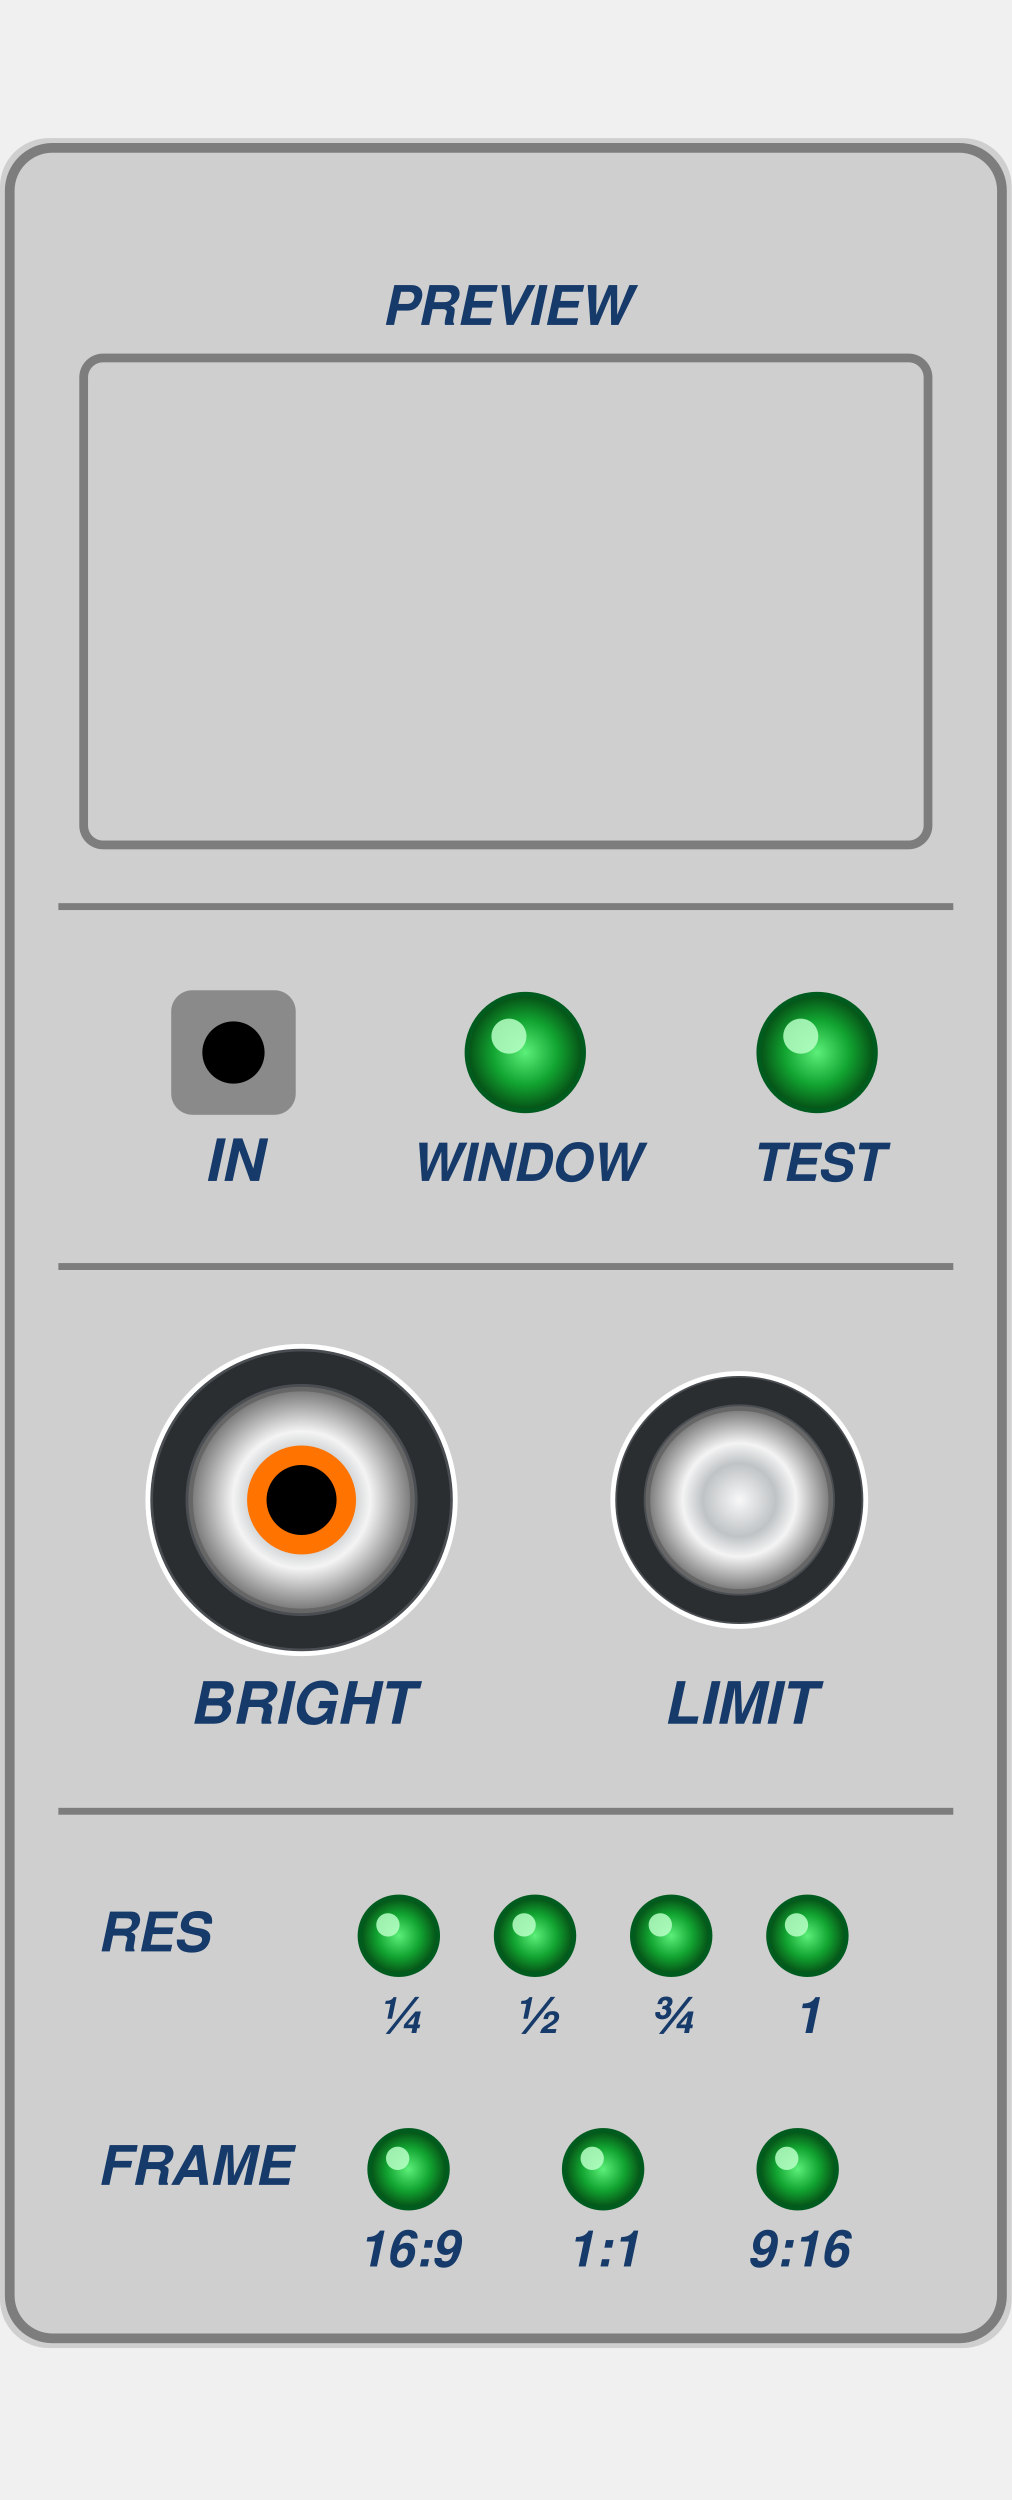
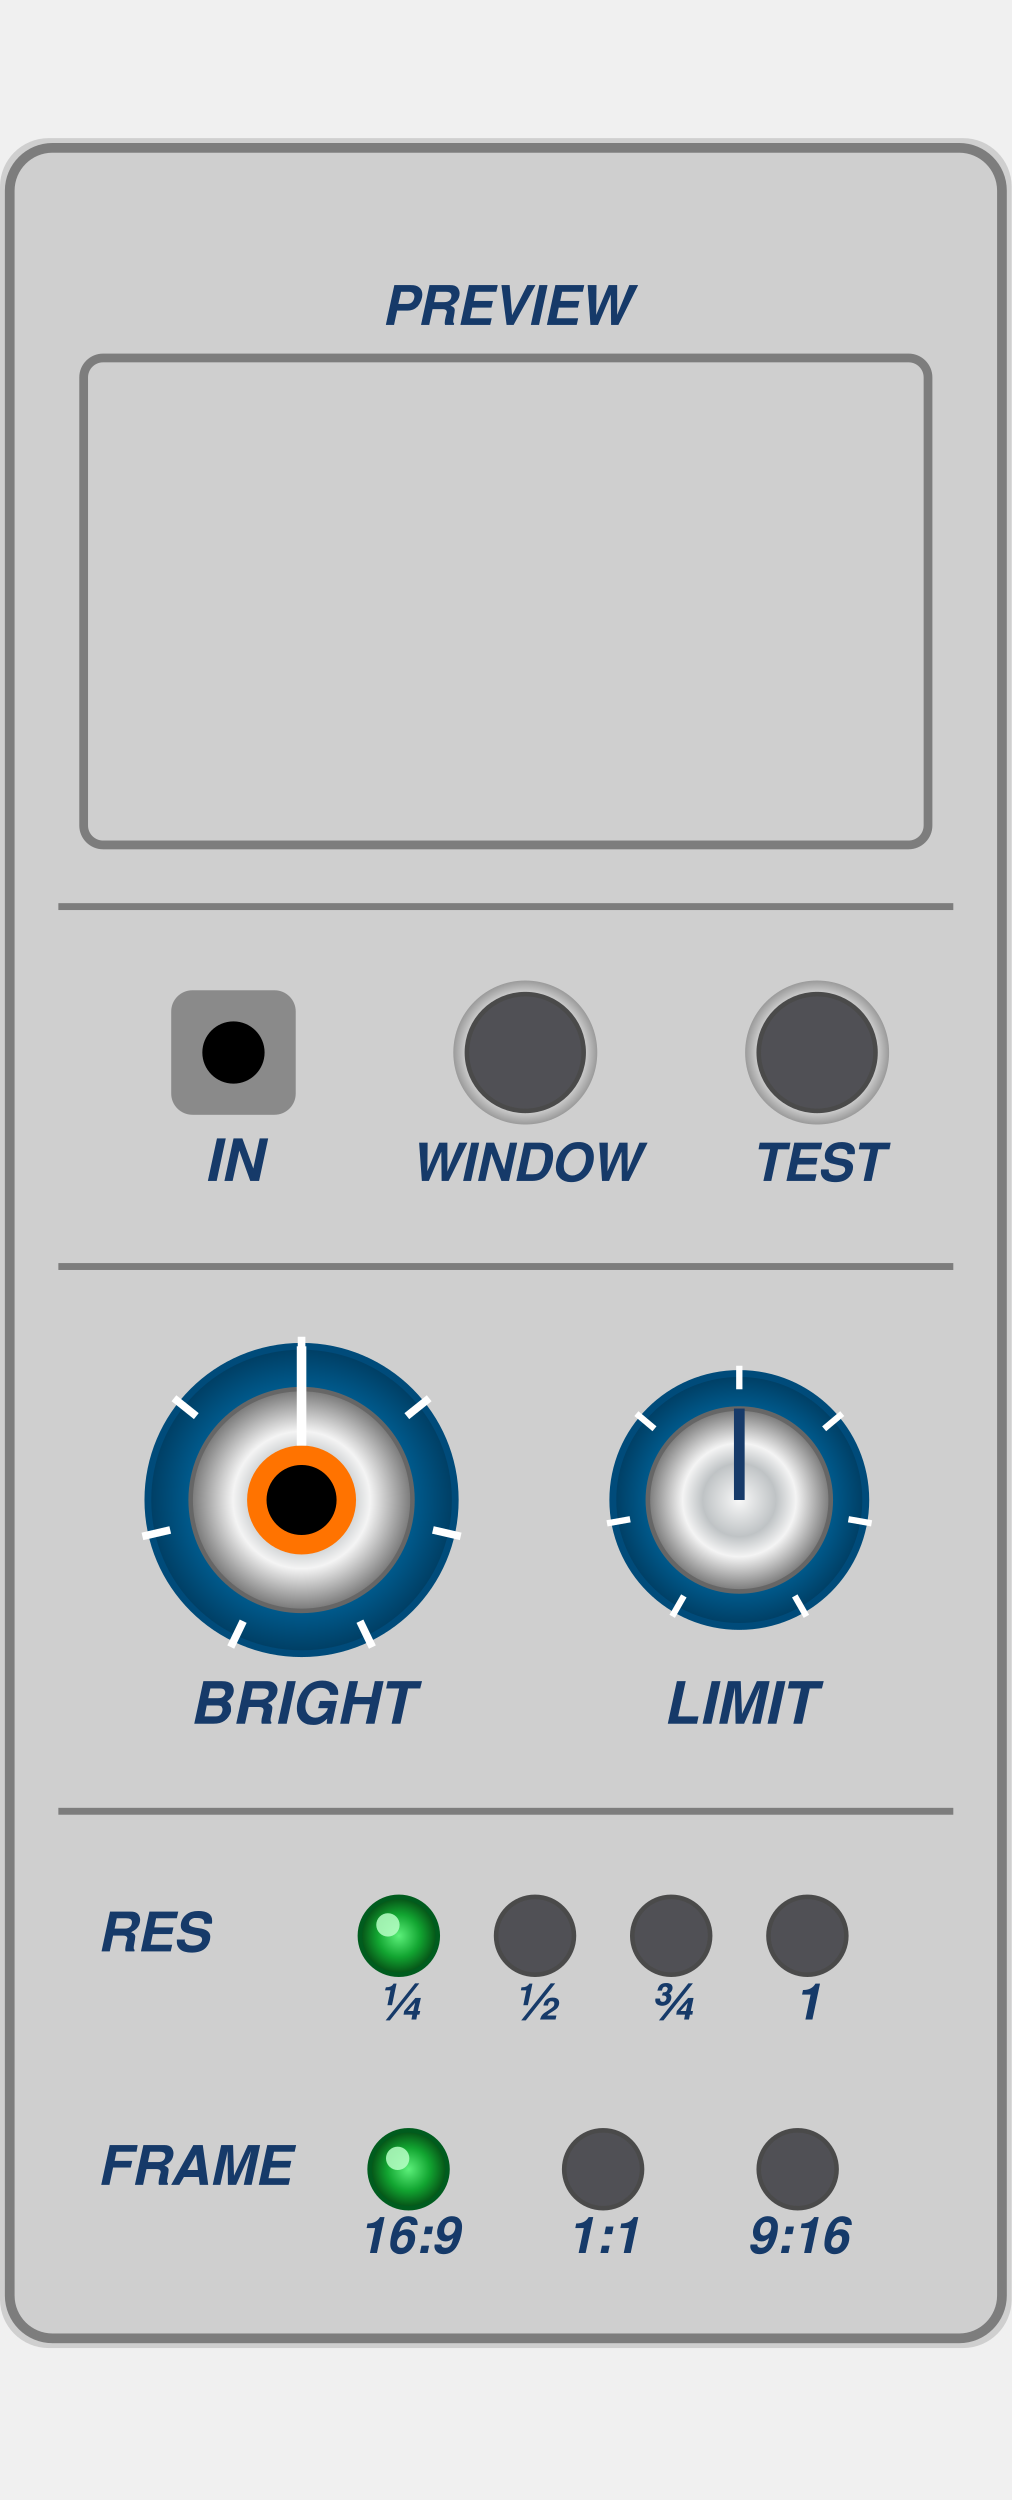
<svg xmlns="http://www.w3.org/2000/svg" width="52mm" height="128.5mm" viewBox="3.9 0 52 128.5" font-family="Arial Narrow, Helvetica, Arial, sans-serif">
  <defs>
+     <linearGradient id="metalStripV" x1="0" y1="0" x2="1" y2="0">
+       <stop offset="0" stop-color="#f8f8f8" />
+       <stop offset="0.45" stop-color="#d8dbdd" />
+       <stop offset="0.7" stop-color="#f4f4f4" />
+       <stop offset="1" stop-color="#9a9a9a" />
+     </linearGradient>
+     <linearGradient id="metalStripH" x1="0" y1="0" x2="0" y2="1">
+       <stop offset="0" stop-color="#f8f8f8" />
+       <stop offset="0.45" stop-color="#d8dbdd" />
+       <stop offset="0.7" stop-color="#f4f4f4" />
+       <stop offset="1" stop-color="#9a9a9a" />
+     </linearGradient>
+     <radialGradient id="metalDisc">
+       <stop offset="0" stop-color="#f8f8f8" />
+       <stop offset="0.45" stop-color="#d8dbdd" />
+       <stop offset="0.7" stop-color="#f4f4f4" />
+       <stop offset="1" stop-color="#9a9a9a" />
+     </radialGradient>
    <radialGradient id="blueRing">
      <stop offset="0" stop-color="#1688cc" />
      <stop offset="0.55" stop-color="#006da8" />
      <stop offset="1" stop-color="#003d62" />
    </radialGradient>
    <radialGradient id="blueDial">
      <stop offset="0" stop-color="#1d79b7" />
      <stop offset="0.6" stop-color="#00639a" />
      <stop offset="1" stop-color="#00456e" />
    </radialGradient>
    <radialGradient id="knobCap">
      <stop offset="0" stop-color="#f8f8f8" />
      <stop offset="0.4" stop-color="#bfc3c5" />
      <stop offset="0.62" stop-color="#f4f4f4" />
      <stop offset="1" stop-color="#777777" />
    </radialGradient>
    <radialGradient id="redLed">
      <stop offset="0" stop-color="#ff4a4a" />
      <stop offset="0.55" stop-color="#d00000" />
      <stop offset="1" stop-color="#650000" />
    </radialGradient>
    <radialGradient id="greenLed">
      <stop offset="0" stop-color="#5cf07a" />
      <stop offset="0.55" stop-color="#12a531" />
      <stop offset="1" stop-color="#054d15" />
    </radialGradient>
    <radialGradient id="orangeLed">
      <stop offset="0" stop-color="#ffbf5c" />
      <stop offset="0.55" stop-color="#ef7d00" />
      <stop offset="1" stop-color="#7a3a00" />
    </radialGradient>
  </defs>
  <g transform="translate(3.9 7.0994)">
    <rect x="0" y="0" width="52" height="113.591" rx="2.5" fill="#cfcfcf" />
    <rect x="0.5" y="0.5" width="51" height="112.591" rx="2.2" fill="none" stroke="#7d7d7d" stroke-width="0.5" />
    <text x="26" y="9.6" font-size="2.806" font-weight="700" font-style="italic" fill="#163a69" text-anchor="middle" font-family="Arial Narrow, Helvetica, Arial, sans-serif">PREVIEW</text>
    <rect x="4.3" y="11.3" width="43.4" height="25.03" rx="1" fill="none" stroke="#7d7d7d" stroke-width="0.45" />
    <line x1="3" y1="39.5" x2="49" y2="39.5" stroke="#7d7d7d" stroke-width="0.355" />
    <g data-wcoast-port="imageIn" data-wcoast-cx="12" data-wcoast-cy="47">
      <rect x="8.80" y="43.80" width="6.40" height="6.40" rx="1.09" fill="#8a8a8a" data-wcoast-role="jackbody" />
      <circle cx="12" cy="47" r="1.6" fill="#000000" data-wcoast-role="jackhole" />
    </g>
    <text x="12" y="53.6" font-size="3.006" font-weight="700" font-style="italic" fill="#163a69" text-anchor="middle" font-family="Arial Narrow, Helvetica, Arial, sans-serif">IN</text>
    <g data-wcoast-param="window">
-       <circle cx="27" cy="47" r="3" fill="url(#greenLed)" stroke="#005c1e" stroke-width="0.237" data-wcoast-role="step-indicator" data-wcoast-step="on" data-wcoast-led="green" />
-       <circle cx="26.16" cy="46.16" r="0.90" fill="#b7ffc6" opacity="0.85" data-wcoast-role="led-gloss" pointer-events="none" />
+       <circle cx="27" cy="47" r="3.70" fill="url(#metalDisc)" pointer-events="none" data-wcoast-role="button-metal" />
+       <circle cx="27" cy="47" r="3" fill="#505055" stroke="#4a4a4a" stroke-width="0.237" data-wcoast-role="step-indicator" data-wcoast-step="on" data-wcoast-led="green" />
+       <circle cx="26.16" cy="46.16" r="0.90" fill="#b7ffc6" opacity="0" data-wcoast-role="led-gloss" pointer-events="none" />
    </g>
    <text x="27" y="53.6" font-size="2.706" font-weight="700" font-style="italic" fill="#163a69" text-anchor="middle" font-family="Arial Narrow, Helvetica, Arial, sans-serif">WINDOW</text>
    <g data-wcoast-param="test">
-       <circle cx="42" cy="47" r="3" fill="url(#greenLed)" stroke="#005c1e" stroke-width="0.237" data-wcoast-role="step-indicator" data-wcoast-step="on" data-wcoast-led="green" />
-       <circle cx="41.16" cy="46.16" r="0.90" fill="#b7ffc6" opacity="0.85" data-wcoast-role="led-gloss" pointer-events="none" />
+       <circle cx="42" cy="47" r="3.70" fill="url(#metalDisc)" pointer-events="none" data-wcoast-role="button-metal" />
+       <circle cx="42" cy="47" r="3" fill="#505055" stroke="#4a4a4a" stroke-width="0.237" data-wcoast-role="step-indicator" data-wcoast-step="on" data-wcoast-led="green" />
+       <circle cx="41.16" cy="46.16" r="0.90" fill="#b7ffc6" opacity="0" data-wcoast-role="led-gloss" pointer-events="none" />
    </g>
    <text x="42" y="53.6" font-size="2.706" font-weight="700" font-style="italic" fill="#163a69" text-anchor="middle" font-family="Arial Narrow, Helvetica, Arial, sans-serif">TEST</text>
    <line x1="3" y1="58" x2="49" y2="58" stroke="#7d7d7d" stroke-width="0.355" />
-     <g data-wcoast-param="bright" data-wcoast-cx="15.5" data-wcoast-cy="70" data-wcoast-angle-min="-150" data-wcoast-angle-max="150" data-wcoast-port="brightCv" data-wcoast-depth="brightDepth">
-       <circle cx="15.5" cy="70" r="7.9" fill="#4a4e52" stroke="#ffffff" stroke-width="0.25" data-wcoast-role="rim" />
-       <circle cx="15.5" cy="70" r="6.8" fill="none" stroke="#2b2e31" stroke-width="1.672" data-wcoast-role="gauge-track" />
+     <g data-wcoast-param="bright" data-wcoast-cx="15.5" data-wcoast-cy="70" data-wcoast-angle-min="-150" data-wcoast-angle-max="150" data-wcoast-port="brightCv">
+       <circle cx="15.5" cy="70" r="7.9" fill="url(#blueRing)" stroke="#004b7a" stroke-width="0.348" />
      <circle cx="15.5" cy="70" r="5.7" fill="url(#knobCap)" stroke="#666666" stroke-width="0.232" />
      <circle cx="15.5" cy="70" r="2.8" fill="#ff7300" />
      <circle cx="15.5" cy="70" r="1.8" fill="#000000" data-wcoast-role="jackhole" />
-       <g data-wcoast-role="indicator" data-wcoast-cap="5.7">
-     </g>
+       <g data-wcoast-role="indicator">
+         <line x1="15.50" y1="61.61" x2="15.50" y2="63.08" stroke="#ffffff" stroke-width="0.393" />
+         <line x1="22.06" y1="64.77" x2="20.91" y2="65.69" stroke="#ffffff" stroke-width="0.393" />
+         <line x1="23.68" y1="71.87" x2="22.25" y2="71.54" stroke="#ffffff" stroke-width="0.393" />
+         <line x1="19.14" y1="77.56" x2="18.50" y2="76.23" stroke="#ffffff" stroke-width="0.393" />
+         <line x1="11.86" y1="77.56" x2="12.50" y2="76.23" stroke="#ffffff" stroke-width="0.393" />
+         <line x1="7.32" y1="71.87" x2="8.75" y2="71.54" stroke="#ffffff" stroke-width="0.393" />
+         <line x1="8.94" y1="64.77" x2="10.09" y2="65.69" stroke="#ffffff" stroke-width="0.393" />
+         <line x1="15.5" y1="67.20" x2="15.5" y2="62.10" stroke="#ffffff" stroke-width="0.491" />
+       </g>
    </g>
    <text x="15.5" y="81.5" font-size="3.006" font-weight="700" font-style="italic" fill="#163a69" text-anchor="middle" font-family="Arial Narrow, Helvetica, Arial, sans-serif">BRIGHT</text>
    <g data-wcoast-param="limit" data-wcoast-cx="38" data-wcoast-cy="70" data-wcoast-angle-min="-150" data-wcoast-angle-max="150">
-       <circle cx="38" cy="70" r="6.5" fill="#4a4e52" stroke="#ffffff" stroke-width="0.25" data-wcoast-role="rim" />
-       <circle cx="38" cy="70" r="5.6" fill="none" stroke="#2b2e31" stroke-width="1.368" data-wcoast-role="gauge-track" />
+       <circle cx="38" cy="70" r="6.5" fill="url(#blueRing)" stroke="#004b7a" stroke-width="0.355" />
      <circle cx="38" cy="70" r="4.7" fill="url(#knobCap)" stroke="#666666" stroke-width="0.237" />
-       <g data-wcoast-role="indicator" data-wcoast-cap="4.7">
-     </g>
+       <g data-wcoast-role="indicator">
+         <line x1="35.15" y1="74.93" x2="34.55" y2="75.98" stroke="#ffffff" stroke-width="0.323" />
+         <line x1="32.39" y1="70.99" x2="31.20" y2="71.20" stroke="#ffffff" stroke-width="0.323" />
+         <line x1="33.64" y1="66.34" x2="32.71" y2="65.56" stroke="#ffffff" stroke-width="0.323" />
+         <line x1="38.00" y1="64.31" x2="38.00" y2="63.10" stroke="#ffffff" stroke-width="0.323" />
+         <line x1="42.36" y1="66.34" x2="43.29" y2="65.56" stroke="#ffffff" stroke-width="0.323" />
+         <line x1="43.61" y1="70.99" x2="44.80" y2="71.20" stroke="#ffffff" stroke-width="0.323" />
+         <line x1="40.85" y1="74.93" x2="41.45" y2="75.98" stroke="#ffffff" stroke-width="0.323" />
+         <line x1="38" y1="70" x2="38" y2="65.30" stroke="#163a69" stroke-width="0.55" />
+       </g>
    </g>
    <text x="38" y="81.5" font-size="3.006" font-weight="700" font-style="italic" fill="#163a69" text-anchor="middle" font-family="Arial Narrow, Helvetica, Arial, sans-serif">LIMIT</text>
    <line x1="3" y1="86" x2="49" y2="86" stroke="#7d7d7d" stroke-width="0.355" />
    <text x="5" y="93.2" font-size="2.806" font-weight="700" font-style="italic" fill="#163a69" text-anchor="start" font-family="Arial Narrow, Helvetica, Arial, sans-serif">RES</text>
    <g data-wcoast-param="res">
      <circle cx="20.5" cy="92.4" r="2" fill="url(#greenLed)" stroke="#005c1e" stroke-width="0.237" data-wcoast-role="step-indicator" data-wcoast-step="qtr" data-wcoast-led="green" />
      <circle cx="19.94" cy="91.84" r="0.60" fill="#b7ffc6" opacity="0.85" data-wcoast-role="led-gloss" pointer-events="none" />
-       <text x="20.5" y="97.4" font-size="2.606" font-weight="700" font-style="italic" fill="#163a69" text-anchor="middle" font-family="Arial Narrow, Helvetica, Arial, sans-serif">¼</text>
-       <circle cx="27.5" cy="92.4" r="2" fill="url(#greenLed)" stroke="#005c1e" stroke-width="0.237" data-wcoast-role="step-indicator" data-wcoast-step="half" data-wcoast-led="green" />
-       <circle cx="26.94" cy="91.84" r="0.60" fill="#b7ffc6" opacity="0.85" data-wcoast-role="led-gloss" pointer-events="none" />
-       <text x="27.5" y="97.4" font-size="2.606" font-weight="700" font-style="italic" fill="#163a69" text-anchor="middle" font-family="Arial Narrow, Helvetica, Arial, sans-serif">½</text>
-       <circle cx="34.5" cy="92.4" r="2" fill="url(#greenLed)" stroke="#005c1e" stroke-width="0.237" data-wcoast-role="step-indicator" data-wcoast-step="threeQ" data-wcoast-led="green" />
-       <circle cx="33.94" cy="91.84" r="0.60" fill="#b7ffc6" opacity="0.85" data-wcoast-role="led-gloss" pointer-events="none" />
-       <text x="34.5" y="97.4" font-size="2.606" font-weight="700" font-style="italic" fill="#163a69" text-anchor="middle" font-family="Arial Narrow, Helvetica, Arial, sans-serif">¾</text>
-       <circle cx="41.5" cy="92.4" r="2" fill="url(#greenLed)" stroke="#005c1e" stroke-width="0.237" data-wcoast-role="step-indicator" data-wcoast-step="full" data-wcoast-led="green" />
-       <circle cx="40.94" cy="91.84" r="0.60" fill="#b7ffc6" opacity="0.85" data-wcoast-role="led-gloss" pointer-events="none" />
-       <text x="41.5" y="97.4" font-size="2.606" font-weight="700" font-style="italic" fill="#163a69" text-anchor="middle" font-family="Arial Narrow, Helvetica, Arial, sans-serif">1</text>
+       <text x="20.5" y="96.7" font-size="2.606" font-weight="700" font-style="italic" fill="#163a69" text-anchor="middle" font-family="Arial Narrow, Helvetica, Arial, sans-serif">¼</text>
+       <circle cx="27.5" cy="92.4" r="2" fill="#505055" stroke="#4a4a4a" stroke-width="0.237" data-wcoast-role="step-indicator" data-wcoast-step="half" data-wcoast-led="green" />
+       <circle cx="26.94" cy="91.84" r="0.60" fill="#b7ffc6" opacity="0" data-wcoast-role="led-gloss" pointer-events="none" />
+       <text x="27.5" y="96.7" font-size="2.606" font-weight="700" font-style="italic" fill="#163a69" text-anchor="middle" font-family="Arial Narrow, Helvetica, Arial, sans-serif">½</text>
+       <circle cx="34.5" cy="92.4" r="2" fill="#505055" stroke="#4a4a4a" stroke-width="0.237" data-wcoast-role="step-indicator" data-wcoast-step="threeQ" data-wcoast-led="green" />
+       <circle cx="33.94" cy="91.84" r="0.60" fill="#b7ffc6" opacity="0" data-wcoast-role="led-gloss" pointer-events="none" />
+       <text x="34.5" y="96.7" font-size="2.606" font-weight="700" font-style="italic" fill="#163a69" text-anchor="middle" font-family="Arial Narrow, Helvetica, Arial, sans-serif">¾</text>
+       <circle cx="41.5" cy="92.4" r="2" fill="#505055" stroke="#4a4a4a" stroke-width="0.237" data-wcoast-role="step-indicator" data-wcoast-step="full" data-wcoast-led="green" />
+       <circle cx="40.94" cy="91.84" r="0.60" fill="#b7ffc6" opacity="0" data-wcoast-role="led-gloss" pointer-events="none" />
+       <text x="41.5" y="96.7" font-size="2.606" font-weight="700" font-style="italic" fill="#163a69" text-anchor="middle" font-family="Arial Narrow, Helvetica, Arial, sans-serif">1</text>
    </g>
    <text x="5" y="105.2" font-size="2.806" font-weight="700" font-style="italic" fill="#163a69" text-anchor="start" font-family="Arial Narrow, Helvetica, Arial, sans-serif">FRAME</text>
    <g data-wcoast-param="frame">
      <circle cx="21" cy="104.4" r="2" fill="url(#greenLed)" stroke="#005c1e" stroke-width="0.237" data-wcoast-role="step-indicator" data-wcoast-step="16:9" data-wcoast-led="green" />
      <circle cx="20.44" cy="103.84" r="0.60" fill="#b7ffc6" opacity="0.85" data-wcoast-role="led-gloss" pointer-events="none" />
-       <text x="21" y="109.4" font-size="2.606" font-weight="700" font-style="italic" fill="#163a69" text-anchor="middle" font-family="Arial Narrow, Helvetica, Arial, sans-serif">16:9</text>
-       <circle cx="31" cy="104.4" r="2" fill="url(#greenLed)" stroke="#005c1e" stroke-width="0.237" data-wcoast-role="step-indicator" data-wcoast-step="1:1" data-wcoast-led="green" />
-       <circle cx="30.44" cy="103.84" r="0.60" fill="#b7ffc6" opacity="0.85" data-wcoast-role="led-gloss" pointer-events="none" />
-       <text x="31" y="109.4" font-size="2.606" font-weight="700" font-style="italic" fill="#163a69" text-anchor="middle" font-family="Arial Narrow, Helvetica, Arial, sans-serif">1:1</text>
-       <circle cx="41" cy="104.4" r="2" fill="url(#greenLed)" stroke="#005c1e" stroke-width="0.237" data-wcoast-role="step-indicator" data-wcoast-step="9:16" data-wcoast-led="green" />
-       <circle cx="40.44" cy="103.84" r="0.60" fill="#b7ffc6" opacity="0.85" data-wcoast-role="led-gloss" pointer-events="none" />
-       <text x="41" y="109.4" font-size="2.606" font-weight="700" font-style="italic" fill="#163a69" text-anchor="middle" font-family="Arial Narrow, Helvetica, Arial, sans-serif">9:16</text>
+       <text x="21" y="108.7" font-size="2.606" font-weight="700" font-style="italic" fill="#163a69" text-anchor="middle" font-family="Arial Narrow, Helvetica, Arial, sans-serif">16:9</text>
+       <circle cx="31" cy="104.4" r="2" fill="#505055" stroke="#4a4a4a" stroke-width="0.237" data-wcoast-role="step-indicator" data-wcoast-step="1:1" data-wcoast-led="green" />
+       <circle cx="30.44" cy="103.84" r="0.60" fill="#b7ffc6" opacity="0" data-wcoast-role="led-gloss" pointer-events="none" />
+       <text x="31" y="108.7" font-size="2.606" font-weight="700" font-style="italic" fill="#163a69" text-anchor="middle" font-family="Arial Narrow, Helvetica, Arial, sans-serif">1:1</text>
+       <circle cx="41" cy="104.4" r="2" fill="#505055" stroke="#4a4a4a" stroke-width="0.237" data-wcoast-role="step-indicator" data-wcoast-step="9:16" data-wcoast-led="green" />
+       <circle cx="40.44" cy="103.84" r="0.60" fill="#b7ffc6" opacity="0" data-wcoast-role="led-gloss" pointer-events="none" />
+       <text x="41" y="108.7" font-size="2.606" font-weight="700" font-style="italic" fill="#163a69" text-anchor="middle" font-family="Arial Narrow, Helvetica, Arial, sans-serif">9:16</text>
    </g>
  </g>
</svg>
